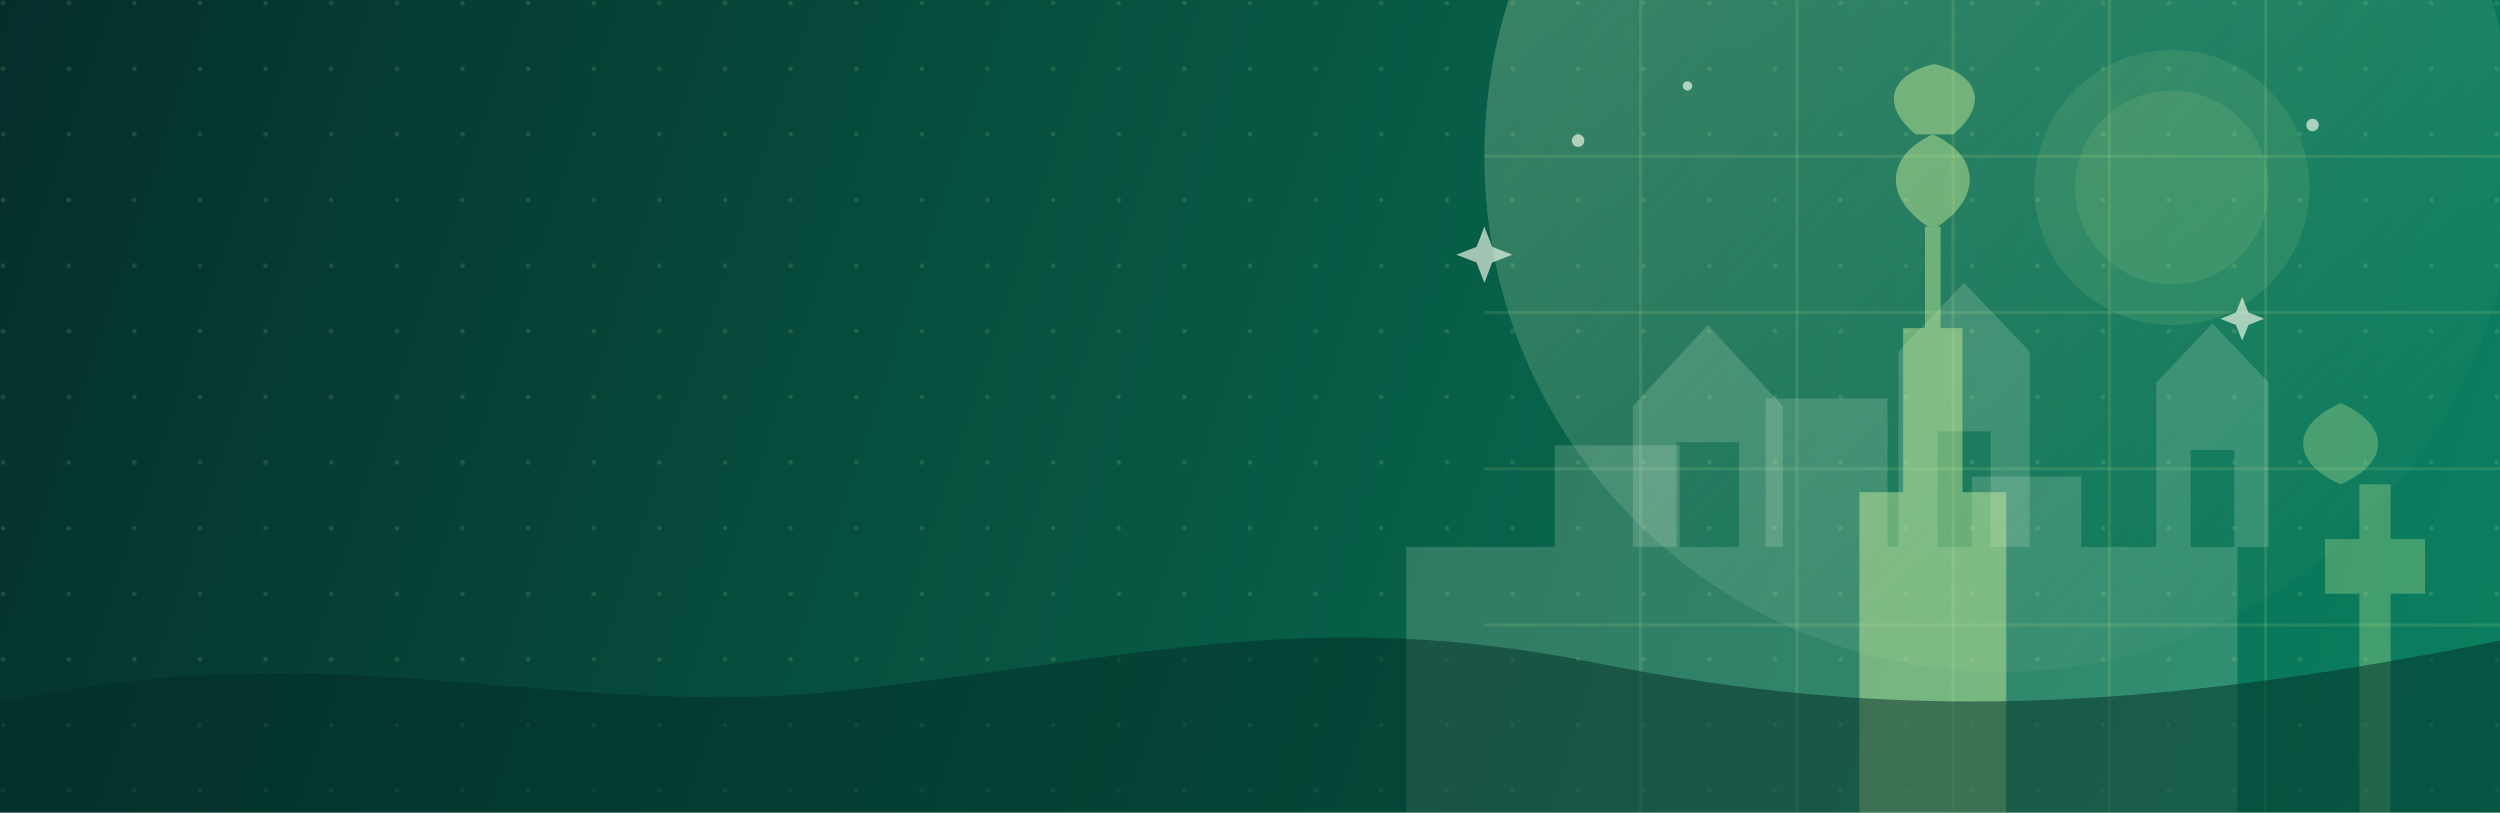
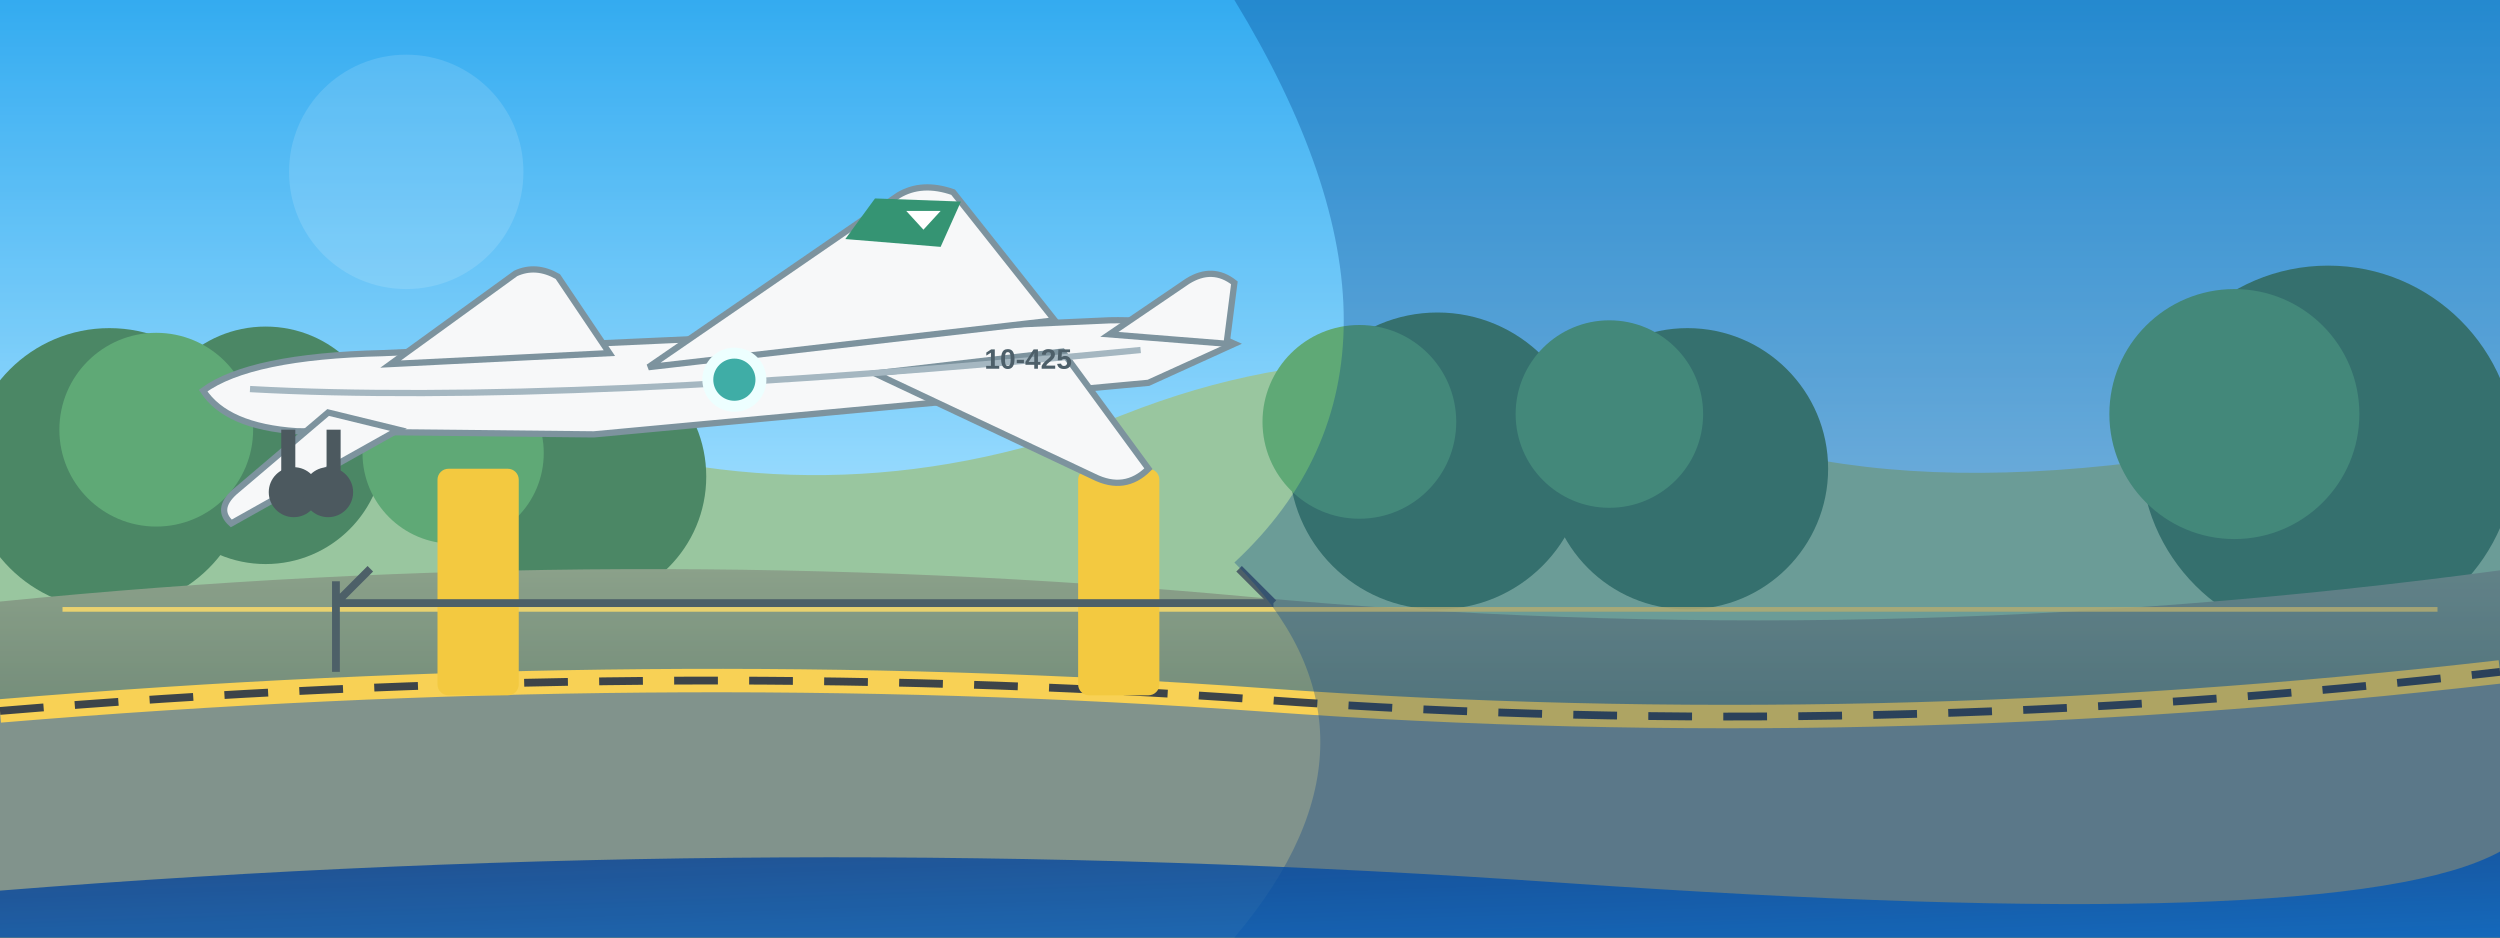
- <svg xmlns="http://www.w3.org/2000/svg" viewBox="0 0 1600 520" fill="none">
+ <svg xmlns="http://www.w3.org/2000/svg" viewBox="0 0 1600 600" fill="none">
  <defs>
-     <linearGradient id="bg" x1="0" y1="0" x2="1600" y2="520" gradientUnits="userSpaceOnUse">
-       <stop stop-color="#052E2B" />
-       <stop offset=".52" stop-color="#075B45" />
-       <stop offset="1" stop-color="#0B8060" />
+     <linearGradient id="sky" x1="0" y1="0" x2="0" y2="1">
+       <stop stop-color="#0799ed" />
+       <stop offset=".58" stop-color="#8ed9ff" />
+       <stop offset="1" stop-color="#f5e9c7" />
    </linearGradient>
-     <linearGradient id="glow" x1="980" y1="0" x2="1450" y2="480" gradientUnits="userSpaceOnUse">
-       <stop stop-color="#D5F5C9" stop-opacity=".24" />
-       <stop offset="1" stop-color="#D5F5C9" stop-opacity="0" />
+     <linearGradient id="ground" x1="0" y1="0" x2="0" y2="1">
+       <stop stop-color="#718c70" />
+       <stop offset="1" stop-color="#274b3b" />
    </linearGradient>
-     <pattern id="dots" width="42" height="42" patternUnits="userSpaceOnUse">
-       <circle cx="2" cy="2" r="1.5" fill="#D9F99D" fill-opacity=".2" />
+     <linearGradient id="plane" x1="0" y1="0" x2="1" y2="1">
+       <stop stop-color="#fff" />
+       <stop offset=".55" stop-color="#d7e2e8" />
+       <stop offset="1" stop-color="#879ba7" />
+     </linearGradient>
+     <linearGradient id="blue" x1="0" y1="0" x2="1" y2="1">
+       <stop stop-color="#063c8e" />
+       <stop offset="1" stop-color="#0065c9" />
+     </linearGradient>
+     <pattern id="road" width="34" height="34" patternUnits="userSpaceOnUse">
+       <path d="M0 33h34" stroke="#fff" stroke-opacity=".08" />
    </pattern>
  </defs>
-   <rect width="1600" height="520" fill="url(#bg)" />
-   <circle cx="1280" cy="100" r="330" fill="url(#glow)" />
-   <rect width="1600" height="520" fill="url(#dots)" opacity=".65" />
-   <g stroke="#D9F99D" stroke-opacity=".12" stroke-width="2">
-     <path d="M1050 0v520M1150 0v520M1250 0v520M1350 0v520M1450 0v520" />
-     <path d="M950 100h650M950 200h650M950 300h650M950 400h650" />
+   <rect width="1600" height="600" fill="url(#sky)" />
+   <circle cx="260" cy="110" r="75" fill="#fff" opacity=".13" />
+   <path d="M0 270Q180 220 360 278T720 265T1080 270T1600 245V600H0Z" fill="#83b98a" />
+   <g fill="#236d43">
+     <circle cx="70" cy="300" r="90" />
+     <circle cx="170" cy="285" r="76" />
+     <circle cx="370" cy="305" r="82" />
+     <circle cx="920" cy="295" r="95" />
+     <circle cx="1080" cy="300" r="90" />
+     <circle cx="1490" cy="290" r="120" />
  </g>
-   <g fill="#D9F99D" fill-opacity=".10">
-     <circle cx="1390" cy="120" r="88" />
-     <circle cx="1390" cy="120" r="62" />
+   <g fill="#3c9658">
+     <circle cx="100" cy="275" r="62" />
+     <circle cx="290" cy="290" r="58" />
+     <circle cx="870" cy="270" r="62" />
+     <circle cx="1030" cy="265" r="60" />
+     <circle cx="1430" cy="265" r="80" />
  </g>
-   <g fill="#E8F7D8" fill-opacity=".18">
-     <path d="M900 520V350h95v-65h80v65h55v-95h78v95h54v-45h70v45h100v170H900Z" />
-     <path d="M1045 350v-90l48-52 48 52v90h-28v-67h-40v67h-28Z" />
-     <path d="M1215 350V225l42-44 42 44v125h-25v-74h-34v74h-25Z" />
-     <path d="M1380 350V245l36-38 36 38v105h-22v-62h-28v62h-22Z" />
+   <path d="M0 385Q400 345 800 382T1600 365V600H0Z" fill="url(#ground)" />
+   <path d="M0 455Q420 420 810 448T1600 430V600H0Z" fill="#657b73" />
+   <path d="M0 455Q420 420 810 448T1600 430" stroke="#f6c72f" stroke-width="15" />
+   <path d="M0 455Q420 420 810 448T1600 430" stroke="#121b21" stroke-width="5" stroke-dasharray="28 20" />
+   <g opacity=".85" stroke="#f9d24a" stroke-width="3">
+     <path d="M40 390h1520" />
  </g>
-   <g fill="#D9F99D" fill-opacity=".42">
-     <path d="M1190 520V315h28V210h14V145h10v65h14v105h28v205h-94Z" />
-     <path d="M1234 145c-28-18-28-45 3-59 31 14 31 41 3 59h-6Z" />
-     <path d="M1226 86c-24-20-15-39 12-45 27 6 36 25 12 45h-24Z" />
+   <g fill="#f0bd16">
+     <rect x="280" y="300" width="52" height="145" rx="7" />
+     <rect x="690" y="300" width="52" height="145" rx="7" />
  </g>
-   <g fill="#D9F99D" fill-opacity=".28">
-     <path d="M1510 520V380h-22v-35h22v-35h20v35h22v35h-22v140h-20Z" />
-     <path d="M1498 310c-32-14-32-38 0-52 32 14 32 38 0 52Z" />
+   <g stroke="#263d47" stroke-width="5" fill="none">
+     <path d="M215 430v-58m0 14h600m-600 0 22-22m578 22-22-22" />
  </g>
-   <path d="M0 450c210-48 360 12 540-8 190-21 300-54 480-18 190 38 350 32 580-14v110H0V450Z" fill="#032D27" fill-opacity=".5" />
-   <g fill="#F4FCEB" fill-opacity=".65">
-     <circle cx="1010" cy="90" r="4" />
-     <circle cx="1080" cy="55" r="3" />
-     <circle cx="1480" cy="80" r="4" />
-     <path d="m950 145 5 13 13 5-13 5-5 13-5-13-13-5 13-5 5-13Z" />
-     <path d="m1435 190 4 10 10 4-10 4-4 10-4-10-10-4 10-4 4-10Z" />
+   <g fill="#f5f7f8" stroke="#607b89" stroke-width="4">
+     <path d="M130 250Q160 228 245 226L710 205Q755 204 790 220L735 245 380 278 190 276Q145 273 130 250Z" />
+     <path d="M415 235L575 125Q590 116 610 123L675 205Z" />
+     <path d="M560 239L700 305Q720 315 735 300L680 225Z" />
+     <path d="M250 233L330 175Q343 169 357 177L390 226Z" />
+     <path d="M210 264L150 315Q138 326 148 335L255 275Z" />
+     <path d="M710 214L760 180Q776 170 790 181L785 220Z" />
  </g>
+   <path d="M160 249Q360 260 730 224" stroke="#91a7b3" stroke-width="4" />
+   <path d="M560 127l55 2-13 29-61-5Z" fill="#087d54" />
+   <path d="M580 135l22 0-11 12Z" fill="#fff" />
+   <circle cx="470" cy="243" r="17" fill="#159b93" stroke="#e9ffff" stroke-width="7" />
+   <text x="630" y="236" fill="#263c48" font-family="Arial,sans-serif" font-size="18" font-weight="700">10-425</text>
+   <g fill="#24343c">
+     <path d="M180 275v40h9v-40m20 0v40h9v-40" />
+     <circle cx="188" cy="315" r="16" />
+     <circle cx="210" cy="315" r="16" />
+   </g>
+   <g fill="#fff" opacity=".18">
+     <path d="M0 0h1600v600H0z" />
+   </g>
+   <path d="M790 0H1600V600H790Q900 470 790 360Q930 230 790 0Z" fill="#003a83" opacity=".30" />
+   <path d="M0 570Q500 530 1000 565T1600 545V600H0Z" fill="url(#blue)" opacity=".78" />
</svg>
